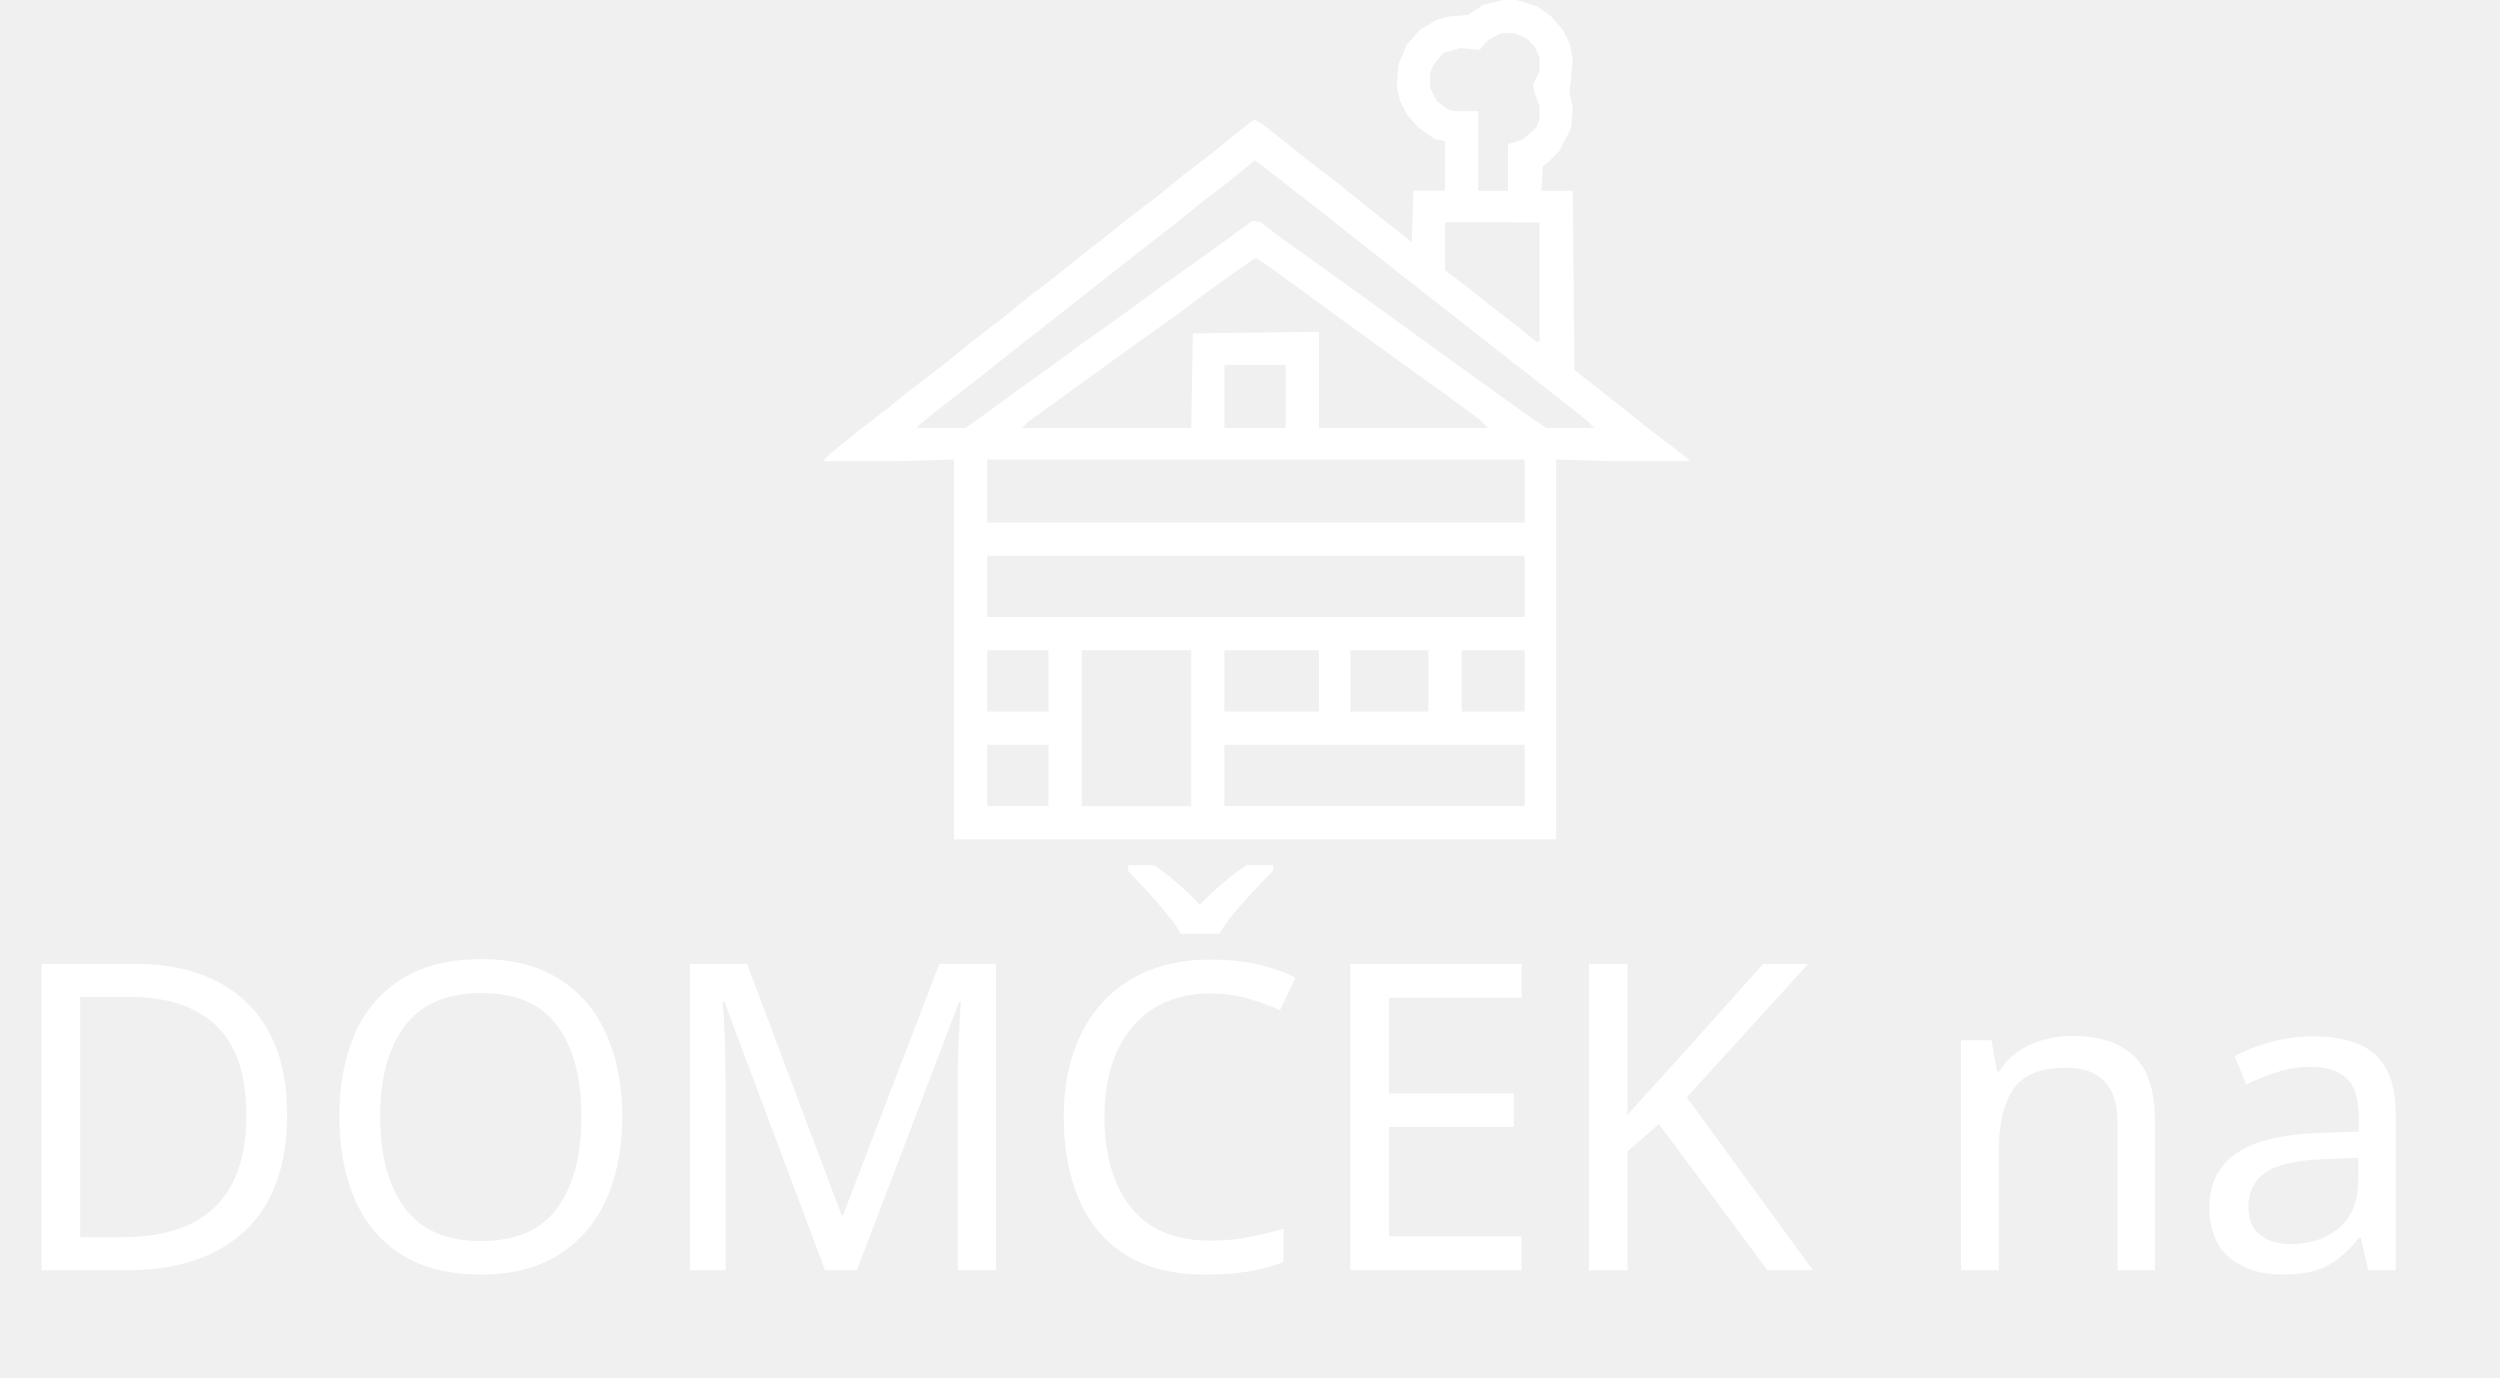
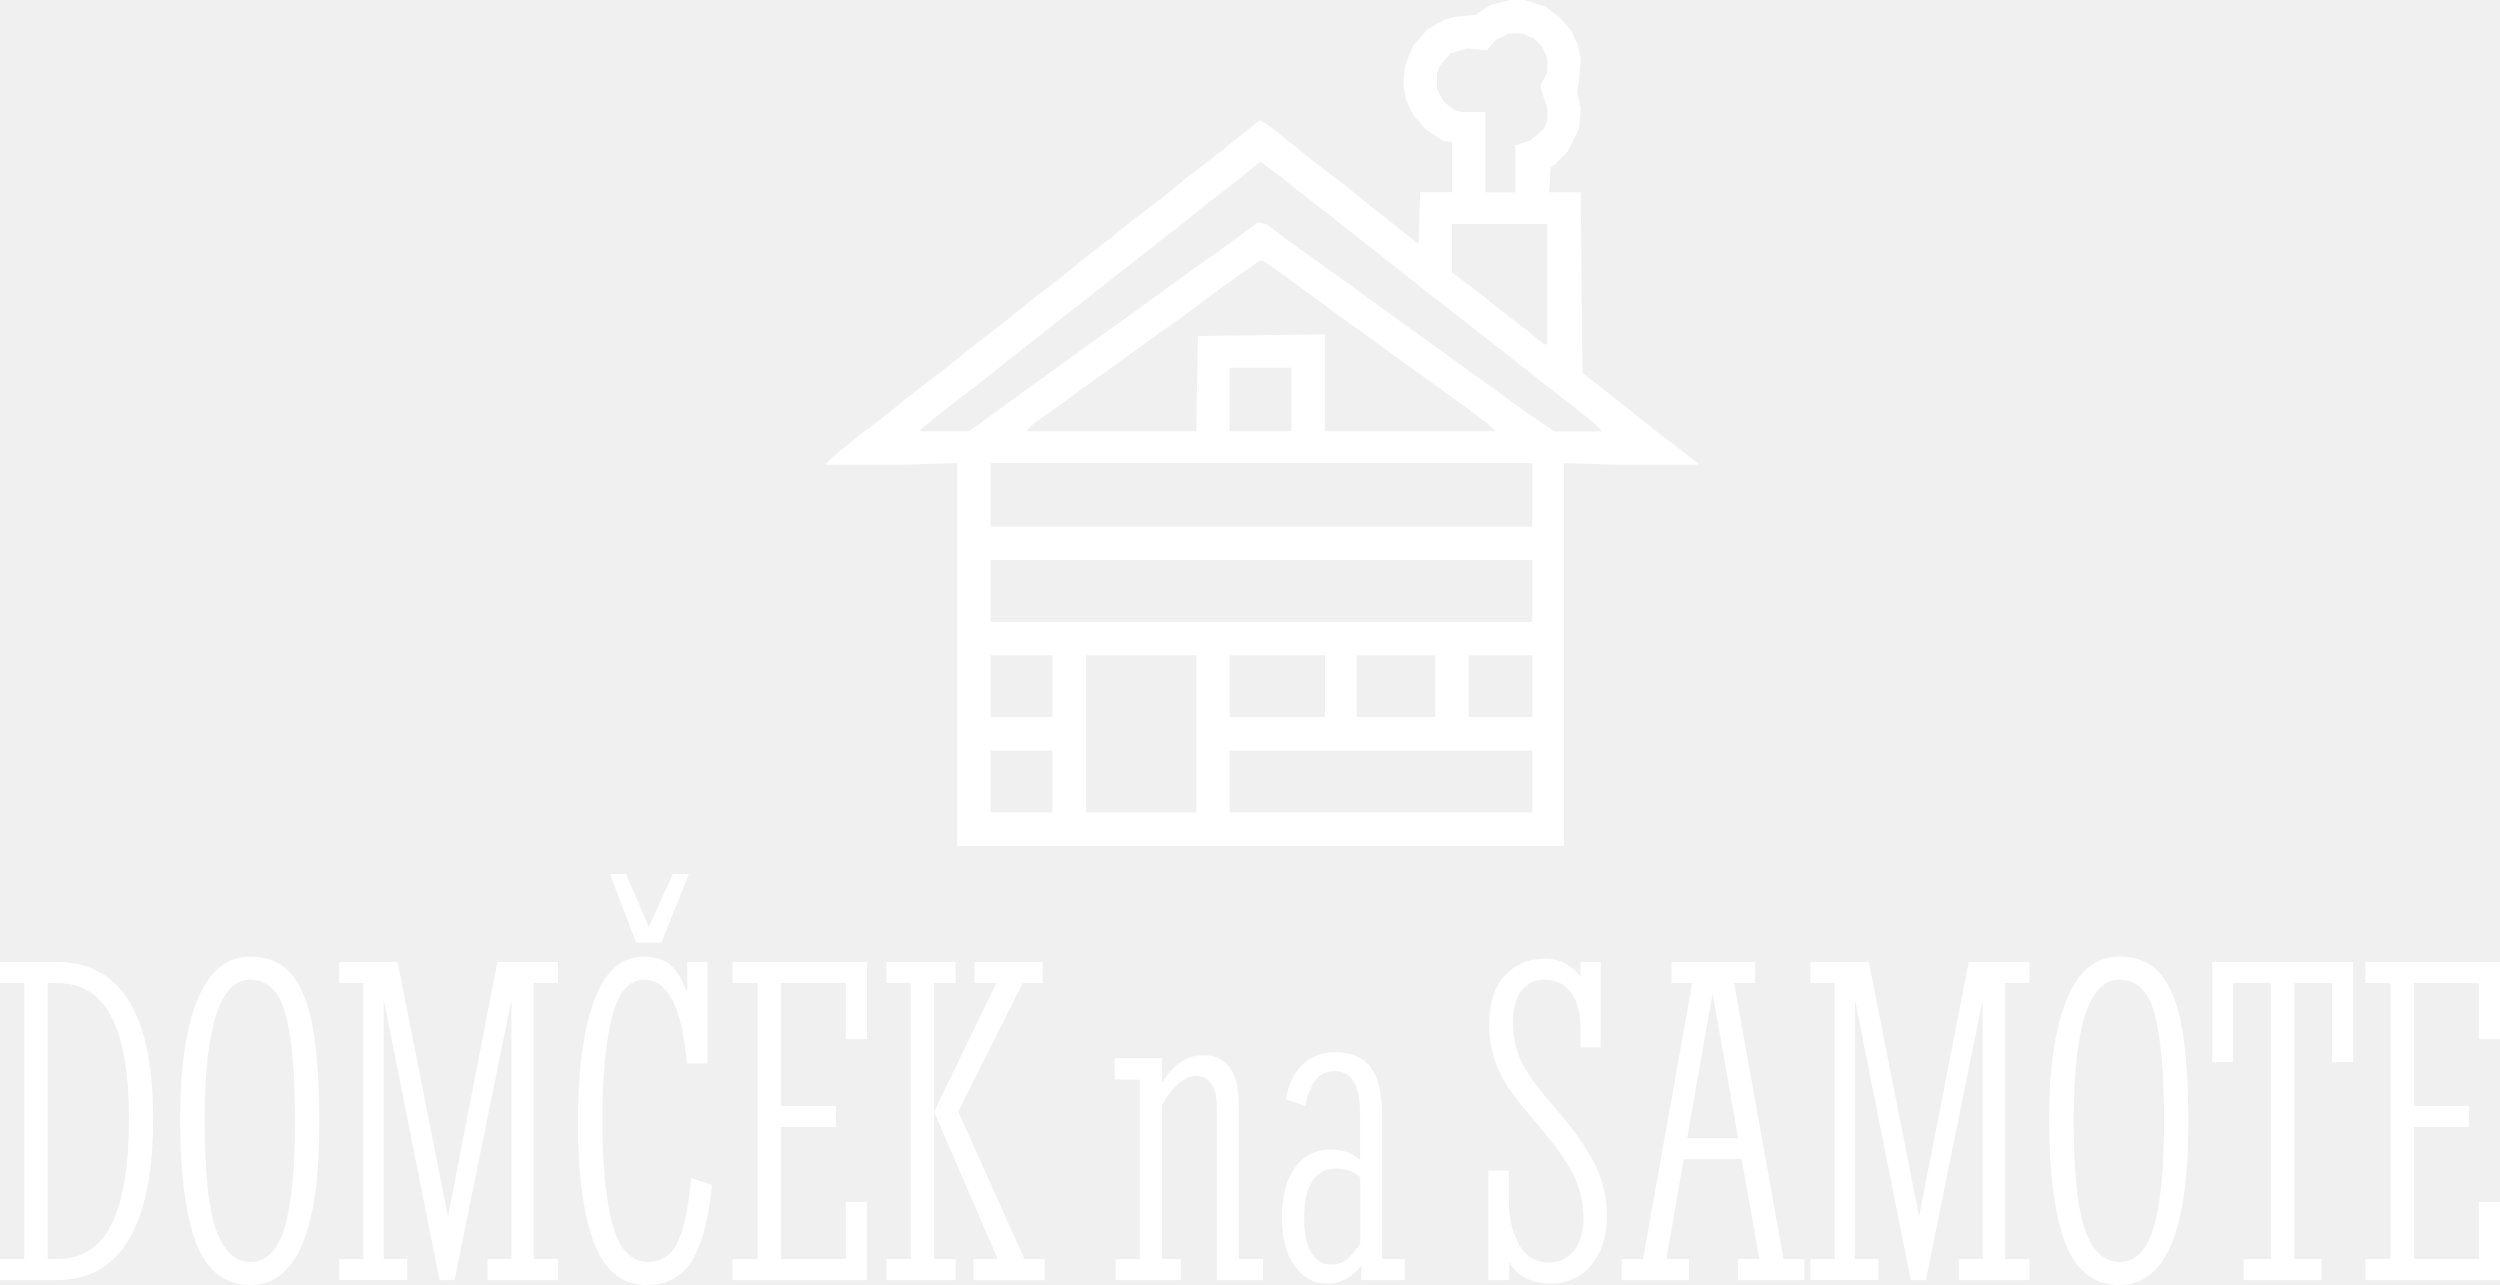
- <svg xmlns="http://www.w3.org/2000/svg" id="Layer_1" data-name="Layer 1" viewBox="0 0 1019.58 561.97">
+ <svg xmlns="http://www.w3.org/2000/svg" id="Layer_1" data-name="Layer 1" viewBox="0 0 1011.72 520.01">
  <defs>
-     <style>.cls-1,.cls-2{fill:#fff;}.cls-2{isolation:isolate;font-size:175px;font-family:RockwellNova-CondLight, Rockwell Nova;font-weight:300;}</style>
+     <style>.cls-1{fill:#fff;}.cls-2{isolation:isolate;}</style>
  </defs>
-   <path class="cls-1" d="M613,0h5.42l8.79,2.7,5.41,4.06,4.74,5.41,2.71,5.42,1.33,6.09-.68,8.79-.67,4.74L641.42,44l-.68,8.12L636,61.56l-4.74,4.74-2,1.35L628.6,77.8h12.82l.68,73.06L661,165.75l10.15,8.12,11.5,8.79,6.09,4.74v.67H656.3l-21.65-.67V342.32H389.07V187.4l-22.32.67H335.63l3.39-3.39,10.82-8.79,11.5-8.8,7.45-6.09,17.59-13.53,10.81-8.79,11.5-8.8,10.83-8.79,11.5-8.8,10.82-8.79,8.8-6.77,10.14-8.12,11.51-8.79L483.11,71l11.5-8.79,10.83-8.8,6.08-4.75,3.39,2,9.47,7.44,10.15,8.12L546,75l10.82,8.8L569,93.36l6.76,5.41.68-21h12.86V57.47l-4.06-.67-6.77-4.74-4.72-5.38L571,41.27l-1.35-6.09.67-8.8,3.39-8.12,5.41-6.09,6.76-4.05,4.74-1.36,8.12-.67L604.85,2Zm-.67,13.53-5.41,2.7-3.39,4.06-8.12-.67-6.76,2-4.06,4.73-1.35,3.38v6.09l2.7,5.42,4.72,3.44,2.7.67h9.48V77.83H615v-19l6.09-2,5.41-4.74,1.37-3.41V43.29l-2-5.41-.68-3.38,2.71-5.41V23.68l-2-4.74-3.38-3.38-4.74-2ZM511.52,65.62l-10.82,8.8-11.5,8.79L478.37,92l-8.79,6.76-56.83,44.65-10.15,8.12-8.79,6.77-12.18,9.47-7.44,6.09v.67h19.62l9.47-6.76,12.85-9.47,11.5-8.12,12.86-9.51,11.5-8.12,12.18-8.8L477,114.33l11.5-8.12,12.18-8.79L510.85,90l3.38.67,8.8,6.77,11.5,8.12,85.24,61.56,10.82,7.44h19.62l-3.38-3.38L599.47,134l-12.17-9.47-18.95-14.89-6.76-5.41-12.18-9.5-10.15-8.12-8.79-6.76L521,72.39l-8.8-6.77Zm77.81,25v19.62l8.11,6.09,10.15,8.12,11.5,8.79,7.44,6.09h1.36V90.68Zm-77.81,14.92-8.79,6.08-12.18,8.8-10.82,8.12-11.5,8.14-48.71,35.16-2.71,2.7h69l.67-38.56,51.42-.68v39.24h69l-3.39-3.38-12.83-9.48-9.47-6.77-36.54-26.38-12.85-9.47-12.18-8.8-6.76-4.73Zm-12.17,43.29v25.71h25V148.83ZM402.6,187.4v25.7H621.8V187.4Zm0,39.24v25H621.8v-25Zm0,38.56v25h25v-25Zm38.56,0v63.59h44.66V265.2Zm58.19,0v25h38.56v-25Zm51.41,0v25h31.8v-25Zm45.33,0v25H621.8v-25ZM402.6,303.76v25h25v-25Zm96.75,0v25H621.8v-25Z" />
-   <text class="cls-2" transform="translate(0 518.05)">DOMČEK na SAMOTE</text>
+   <path class="cls-1" d="M613,0h5.42l8.79,2.7,5.41,4.06,4.74,5.41,2.71,5.42,1.33,6.09-.68,8.79-.67,4.74L641.42,44l-.68,8.12L636,61.56l-4.74,4.74-2,1.35L628.6,77.8h12.82l.68,73.06L661,165.75l10.15,8.12,11.5,8.79,6.09,4.74v.67H656.3l-21.65-.67V342.32H389.07V187.4l-22.32.67H335.63l3.39-3.39,10.82-8.79,11.5-8.8,7.45-6.09,17.59-13.53,10.81-8.79,11.5-8.8,10.83-8.79,11.5-8.8,10.82-8.79,8.8-6.77,10.14-8.12,11.51-8.79L483.11,71l11.5-8.79,10.83-8.8,6.08-4.75,3.39,2,9.47,7.44,10.15,8.12L546,75l10.82,8.8L569,93.36l6.76,5.41.68-21h12.86V57.47l-4.06-.67-6.77-4.74-4.72-5.38L571,41.27l-1.35-6.09.67-8.8,3.39-8.12,5.41-6.09,6.76-4.05,4.74-1.36,8.12-.67L604.85,2Zm-.67,13.53-5.41,2.7-3.39,4.06-8.12-.67-6.76,2-4.06,4.73-1.35,3.38v6.09l2.7,5.42,4.72,3.44,2.7.67h9.48V77.83H615v-19l6.09-2,5.41-4.74,1.37-3.41V43.29l-2-5.41-.68-3.38,2.71-5.41V23.68l-2-4.74-3.38-3.38-4.74-2ZM511.52,65.62l-10.82,8.8-11.5,8.79L478.37,92l-8.79,6.76-56.83,44.65-10.15,8.12-8.79,6.77-12.18,9.47-7.44,6.09v.67h19.62l9.47-6.76,12.85-9.47,11.5-8.12,12.86-9.51,11.5-8.12,12.18-8.8L477,114.33l11.5-8.12,12.18-8.79L510.85,90l3.38.67,8.8,6.77,11.5,8.12,85.24,61.56,10.82,7.44h19.62l-3.38-3.38L599.47,134l-12.17-9.47-18.95-14.89-6.76-5.41-12.18-9.5-10.15-8.12-8.79-6.76L521,72.39l-8.8-6.77Zm77.81,25v19.62l8.11,6.09,10.15,8.12,11.5,8.79,7.44,6.09h1.36V90.68Zm-77.81,14.92-8.79,6.08-12.18,8.8-10.82,8.12-11.5,8.14-48.71,35.16-2.71,2.7h69l.67-38.56,51.42-.68v39.24h69l-3.39-3.38-12.83-9.48-9.47-6.77-36.54-26.38-12.85-9.47-12.18-8.8-6.76-4.73Zm-12.17,43.29v25.71h25V148.83ZM402.6,187.4v25.7H621.8V187.4Zm0,39.24v25H621.8v-25Zm0,38.56v25h25v-25Zm38.56,0v63.59h44.66V265.2Zm58.19,0v25h38.56v-25Zm51.41,0v25h31.8v-25Zm45.33,0v25H621.8v-25ZM402.6,303.76v25h25v-25Zm96.75,0v25H621.8v-25Z" transform="translate(-1.71)" />
+   <g class="cls-2">
+     <path class="cls-1" d="M63.66,452.42q0,65.63-39.14,65.63H1.71V509.5h9.83V397.82H1.71v-8.54H24.52Q63.66,389.28,63.66,452.42Zm-9.74.35q0-27.43-7.09-41.19t-22-13.76H21V509.5h4q14.87,0,21.87-14.09T53.92,452.77Z" transform="translate(-1.71)" />
+     <path class="cls-1" d="M130.91,454.9q0,65.12-27.77,65.11-15.65,0-22.09-17.09T74.6,452.6q0-30.94,7.09-48.2t21.45-17.26q10.85,0,16.87,7.52t8.46,22.13Q130.92,431.4,130.91,454.9Zm-27.77,55.8q9.57,0,13.75-14t4.19-43.07q0-28.87-3.76-43T103,396.46q-18.47,0-18.46,57.16,0,31.36,4.66,44.22T103.14,510.7Z" transform="translate(-1.71)" />
+     <path class="cls-1" d="M203,389.28h24.52v8.54h-9.83V509.5h9.83v8.55H199V509.5h9.66V404.66l-23,113.39h-6.07L157,404.49v105h9.49v8.55H138.94V509.5h9.83V397.82h-9.83v-8.54h23.67L183,492.33Z" transform="translate(-1.71)" />
+     <path class="cls-1" d="M279.85,402V389.28h8.2v41.1h-8.37q-2.82-33.93-17.35-33.92-9.06,0-12.95,15.12t-3.88,41.7q0,27.51,4.14,42.47t14.48,14.95q8.2,0,12-8.42t5.29-25.5l8.46,2.73q-2.13,21.19-8.24,30.85T263.35,520q-14.87,0-21.32-17.26T235.58,454q0-31.09,6.54-49t20.21-17.86c4.56,0,8.14,1.17,10.77,3.51S278,396.77,279.85,402ZM274,353.73h6.49l-11.1,27.69H259.08l-10.51-27.69h6.5l9.22,21.36Z" transform="translate(-1.71)" />
+     <path class="cls-1" d="M344,420.55V397.82H317.79v49.73H340v8.55H317.79v53.4H344V486.35h8.54v31.7H298.13V509.5H308.3V397.82H298.13v-8.54h54.43v31.27Z" transform="translate(-1.71)" />
+     <path class="cls-1" d="M415.62,397.82l-26.14,52,26.83,59.72h8.2v8.55H395.63V509.5h9.83L379.74,450V509.5h8.71v8.55h-28V509.5h9.83V397.82h-9.83v-8.54h28v8.54h-8.71v52l25.2-52h-8.8v-8.54h27.52v8.54Z" transform="translate(-1.71)" />
+     <path class="cls-1" d="M503,446.79V509.5h9.83v8.55H494.15V448.41q0-13-8.37-13-3.93,0-7.61,3.5a32.72,32.72,0,0,0-6.23,8.29V509.5h7.69v8.55H453.22V509.5H463V436.87H452.8v-8.63h19.14v10q6.66-11.19,16.91-11.19a12.5,12.5,0,0,1,10.43,4.82Q503,436.7,503,446.79Z" transform="translate(-1.71)" />
+     <path class="cls-1" d="M561,451.06V509.5h9.23v8.55H552.6v-6a16.47,16.47,0,0,1-14,7.35q-7.87,0-13-7.09t-5.08-19.83q0-12.56,5.25-19.91a17,17,0,0,1,14.66-7.35,17.35,17.35,0,0,1,11.7,4.19v-18.2q0-9.15-2.52-13.42a8.51,8.51,0,0,0-7.9-4.27,9.22,9.22,0,0,0-7.39,3.25q-2.79,3.24-4.4,10.76l-7.87-2.64q1.8-9.5,6.93-14.27a18.38,18.38,0,0,1,13.07-4.79q9.74,0,14.31,6T561,451.06Zm-20.68,60.67a9.84,9.84,0,0,0,6.59-2.18,30,30,0,0,0,5.29-6.37V476.44a13.26,13.26,0,0,0-4.48-2.74,17,17,0,0,0-5.43-.77,10.6,10.6,0,0,0-9.57,5.13q-3.24,5.13-3.25,14.78,0,9,2.82,13.93T540.29,511.73Z" transform="translate(-1.71)" />
+     <path class="cls-1" d="M641.3,395.34v-6.06h8.2v34.6h-8.2v-7.51q0-9.83-3.93-14.87a12.59,12.59,0,0,0-10.43-5,11.32,11.32,0,0,0-9.57,4.52Q614,405.51,614,413.55a35.54,35.54,0,0,0,3.68,16.57q3.68,7.1,12,16.67,11.53,13.15,17,23.41A46.9,46.9,0,0,1,652,492.5q0,11.72-6.24,19.31a19.92,19.92,0,0,1-16.15,7.61,22.92,22.92,0,0,1-10.34-2.1,16.4,16.4,0,0,1-6.84-6.62v7.35H604V473.79h8.37v13.33a34.39,34.39,0,0,0,3.94,16.23,13,13,0,0,0,12.3,7.52A12,12,0,0,0,638.73,506c2.51-3.28,3.76-7.53,3.76-12.78a38.79,38.79,0,0,0-4.27-18.2q-4.28-8.21-13.76-19.39l-2.73-3.17q-5.64-6.66-9.06-11.45a47.39,47.39,0,0,1-5.85-11.45,42.89,42.89,0,0,1-2.44-14.86q0-13,6.2-19.83T626.77,388A17.25,17.25,0,0,1,641.3,395.34Z" transform="translate(-1.71)" />
+     <path class="cls-1" d="M731.87,509.5v8.55H705V509.5h8.71l-7.18-40.41H683.08l-7,40.41h9.15v8.55H658V509.5h8.63l19.91-111.68h-8.37v-8.54H712v8.54h-8.54L723.5,509.5Zm-26.74-48.87L694.79,402l-10.34,58.62Z" transform="translate(-1.71)" />
+     <path class="cls-1" d="M798.44,389.28H823v8.54h-9.83V509.5H823v8.55H794.42V509.5h9.66V404.66l-23,113.39H775L752.38,404.49v105h9.49v8.55H734.35V509.5h9.83V397.82h-9.83v-8.54H758l20.34,103.05Z" transform="translate(-1.71)" />
+     <path class="cls-1" d="M887.3,454.9q0,65.12-27.77,65.11-15.63,0-22.08-17.09T831,452.6q0-30.94,7.1-48.2t21.44-17.26q10.86,0,16.88,7.52t8.46,22.13Q887.3,431.4,887.3,454.9Zm-27.77,55.8q9.57,0,13.76-14t4.19-43.07q0-28.87-3.76-43t-14.36-14.14q-18.45,0-18.45,57.16,0,31.36,4.65,44.22T859.53,510.7Z" transform="translate(-1.71)" />
+     <path class="cls-1" d="M945.41,429.87V397.82H930.2V509.5h11v8.55H909.69V509.5h11V397.82H905.33v32.05H897V389.28H954v40.59Z" transform="translate(-1.71)" />
+     <path class="cls-1" d="M1004.88,420.55V397.82H978.65v49.73h22.22v8.55H978.65v53.4h26.23V486.35h8.55v31.7H959V509.5h10.17V397.82H959v-8.54h54.43v31.27Z" transform="translate(-1.71)" />
+   </g>
</svg>
